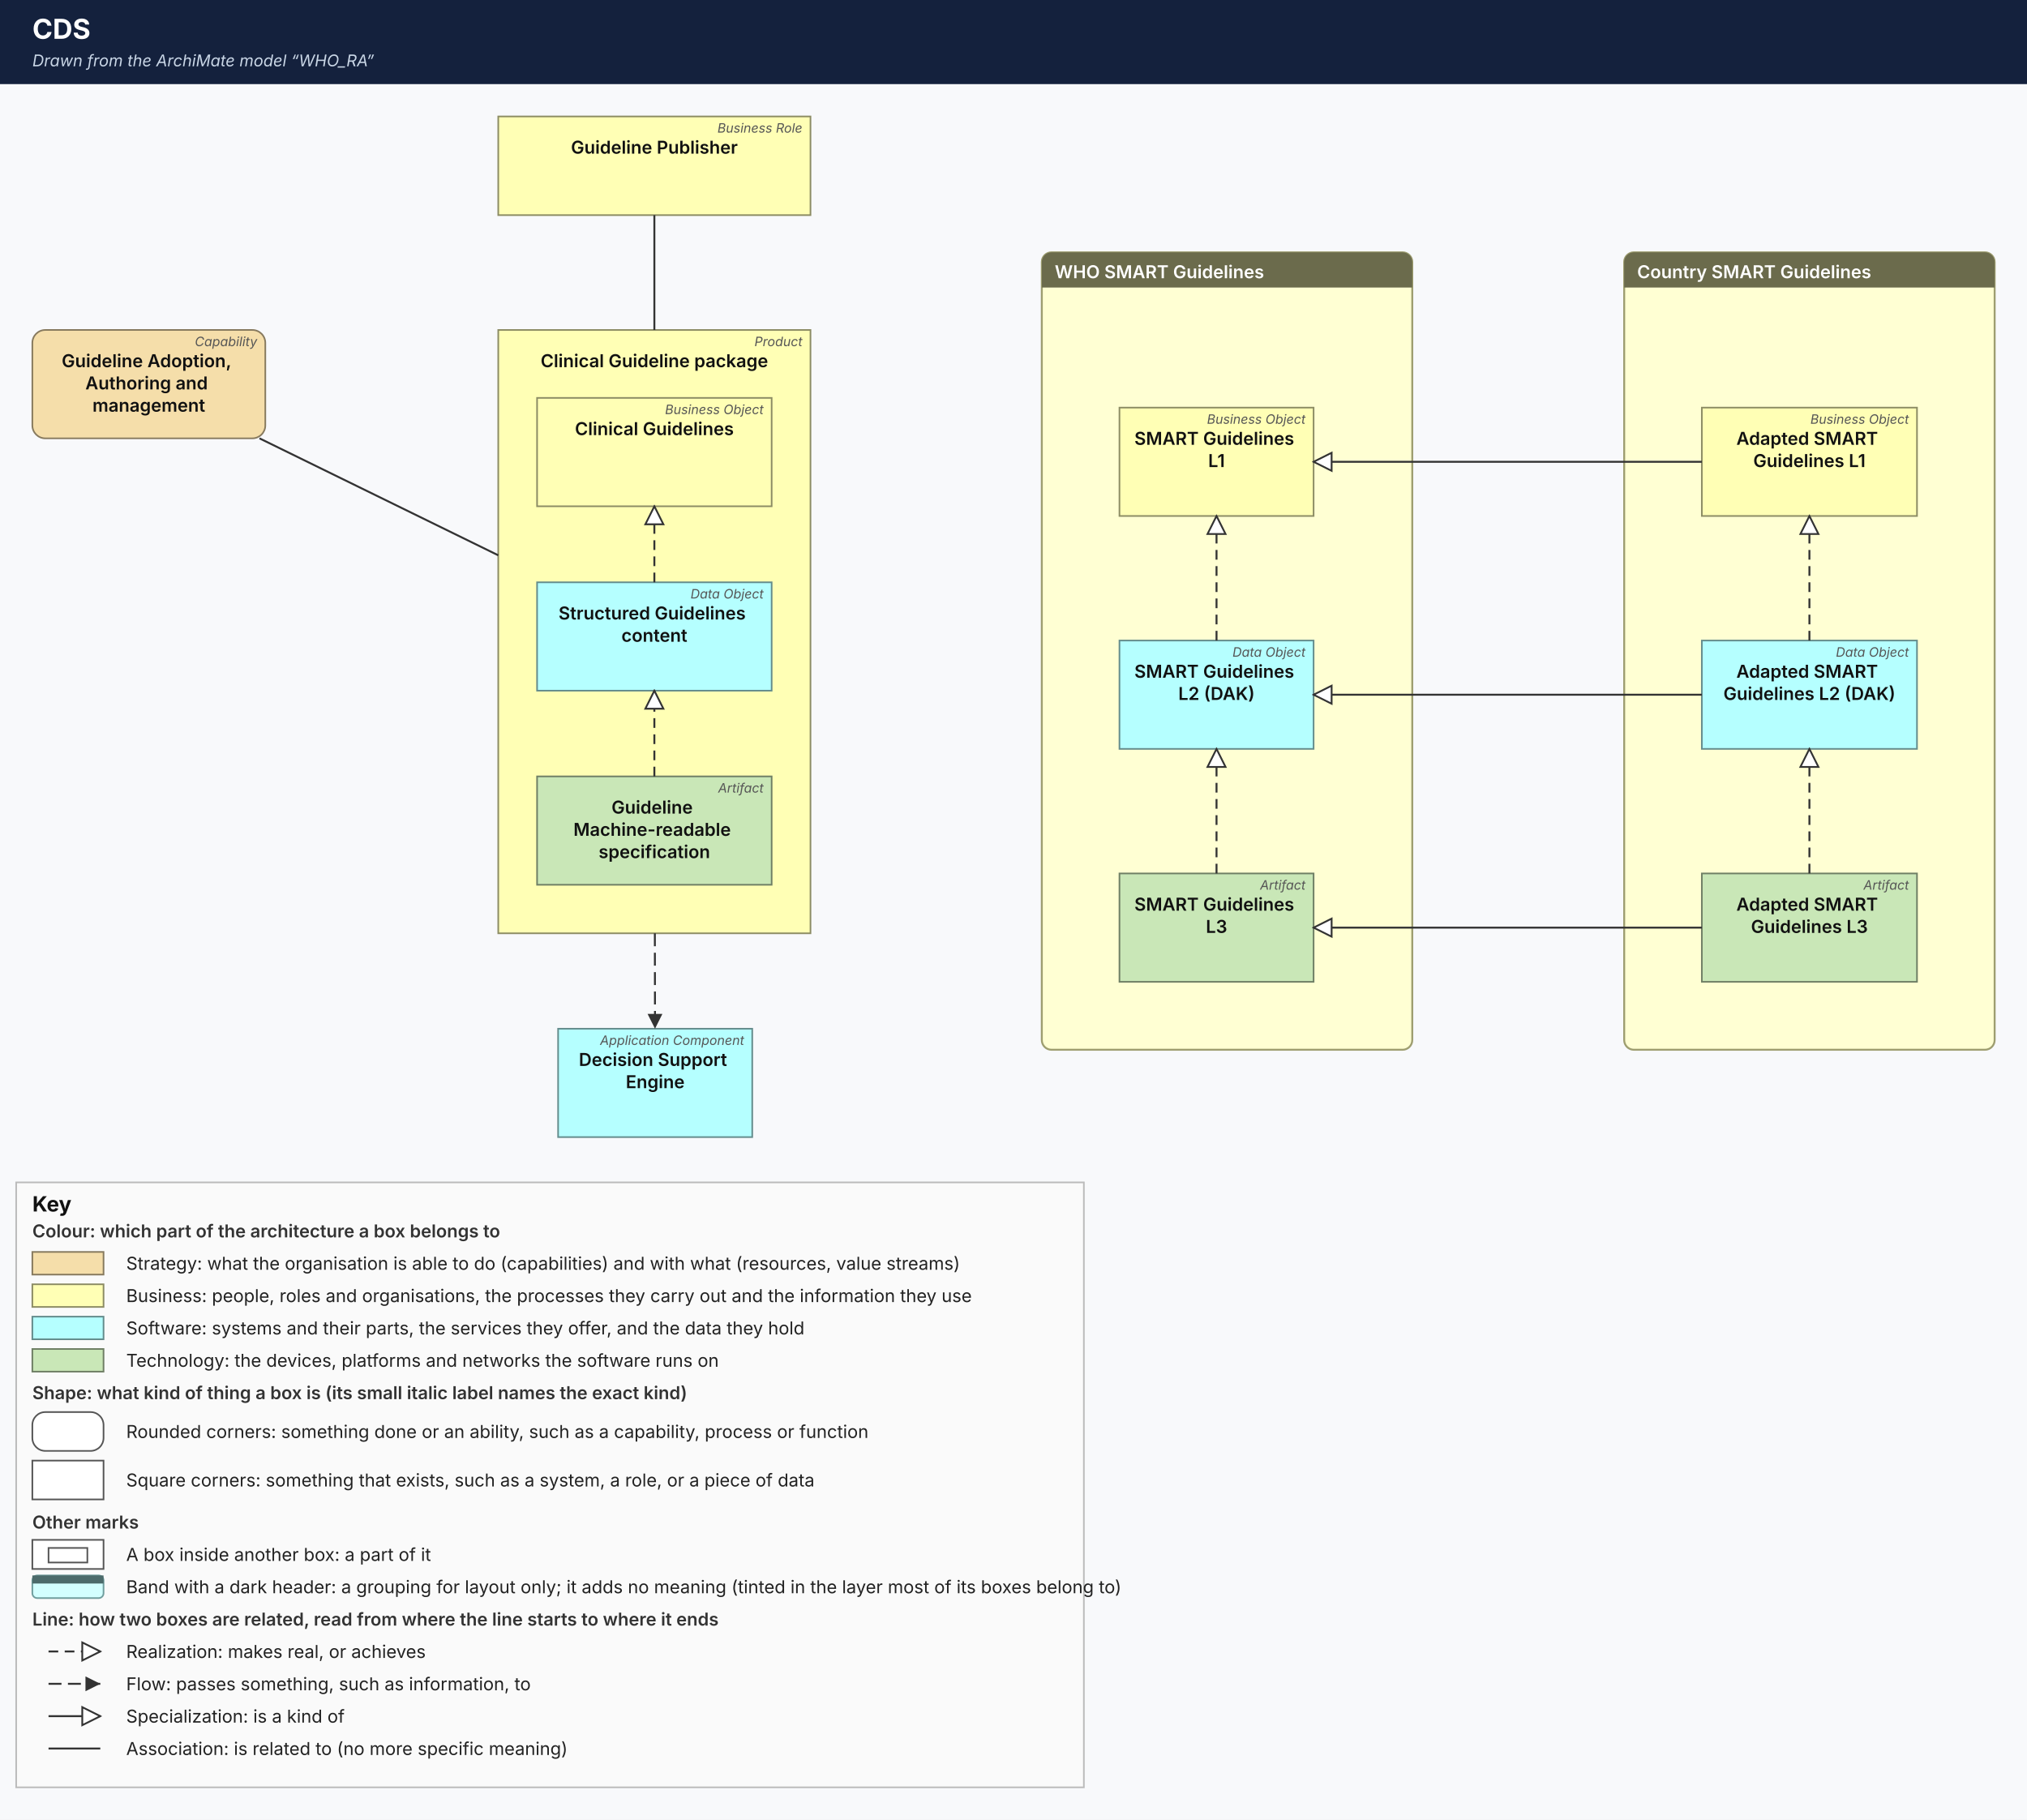
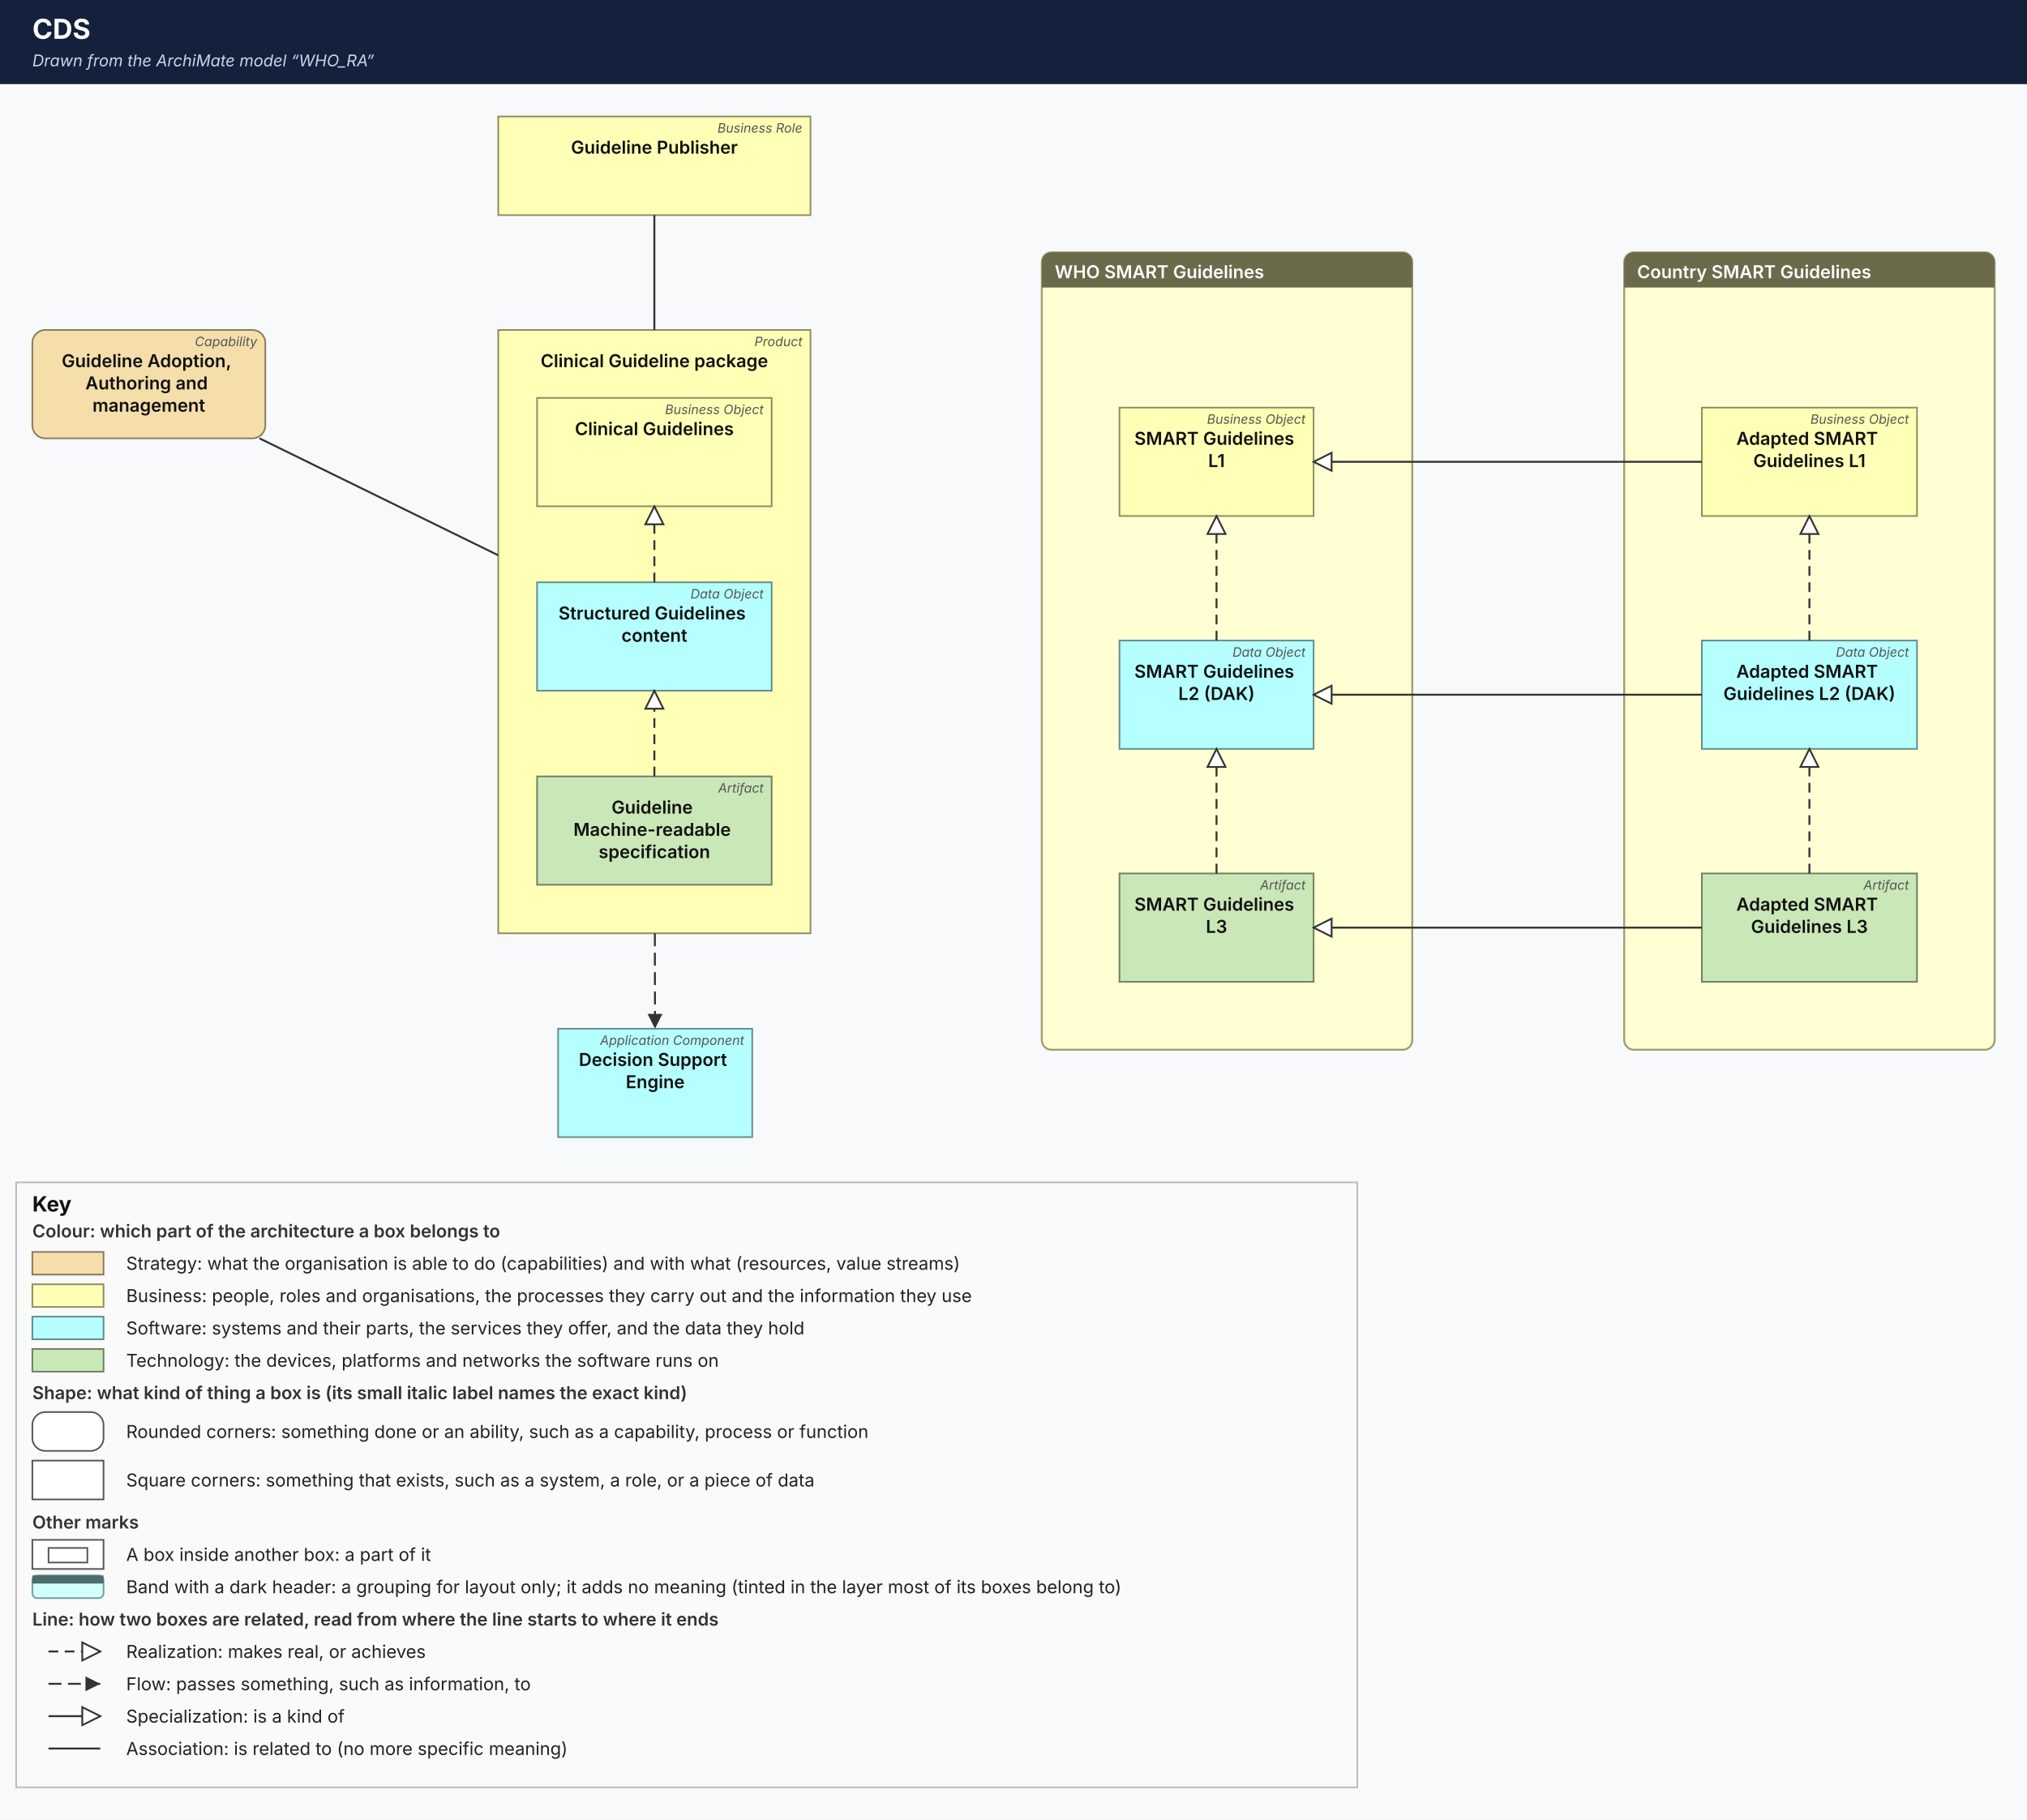
<svg xmlns="http://www.w3.org/2000/svg" viewBox="184 12 1253 1125" width="1253" height="1125" role="img" aria-labelledby="av-title">
  <style>
.av-name{font:600 11px Inter, "Segoe UI", system-ui, -apple-system, Helvetica, Arial, sans-serif;fill:#111}
.av-type{font:italic 8px Inter, "Segoe UI", system-ui, -apple-system, Helvetica, Arial, sans-serif;fill:#555}
.av-group{font:600 11px Inter, "Segoe UI", system-ui, -apple-system, Helvetica, Arial, sans-serif;fill:#333}
.av-note{font:10px Inter, "Segoe UI", system-ui, -apple-system, Helvetica, Arial, sans-serif;fill:#222}
.av-key{font:11px Inter, "Segoe UI", system-ui, -apple-system, Helvetica, Arial, sans-serif;fill:#222}
.av-keyh{font:600 11px Inter, "Segoe UI", system-ui, -apple-system, Helvetica, Arial, sans-serif;fill:#333}
.av-keyt{font:700 13px Inter, "Segoe UI", system-ui, -apple-system, Helvetica, Arial, sans-serif;fill:#111}
.av-rel{font:9px Inter, "Segoe UI", system-ui, -apple-system, Helvetica, Arial, sans-serif;fill:#333;paint-order:stroke;stroke:#fff;stroke-width:3px}
a:hover rect,a:hover polygon,a:focus rect,a:focus polygon{stroke:#06c;stroke-width:2.5}
</style>
  <defs>
    <marker id="arrow-open" viewBox="0 0 12 12" refX="11" refY="6" markerWidth="11" markerHeight="11" orient="auto-start-reverse" markerUnits="userSpaceOnUse">
      <path d="M1 1 L11 6 L1 11" fill="none" stroke="#333" stroke-width="1.3" />
    </marker>
    <marker id="arrow-filled" viewBox="0 0 12 12" refX="11" refY="6" markerWidth="11" markerHeight="11" orient="auto-start-reverse" markerUnits="userSpaceOnUse">
      <path d="M1 1 L11 6 L1 11 Z" fill="#333" />
    </marker>
    <marker id="arrow-small" viewBox="0 0 10 10" refX="9" refY="5" markerWidth="8" markerHeight="8" orient="auto-start-reverse" markerUnits="userSpaceOnUse">
      <path d="M1 1 L9 5 L1 9" fill="none" stroke="#333" stroke-width="1.2" />
    </marker>
    <marker id="triangle-hollow" viewBox="0 0 14 14" refX="13" refY="7" markerWidth="13" markerHeight="13" orient="auto-start-reverse" markerUnits="userSpaceOnUse">
      <path d="M1 1 L13 7 L1 13 Z" fill="#fff" stroke="#333" stroke-width="1.2" />
    </marker>
    <marker id="diamond-filled" viewBox="0 0 16 10" refX="1" refY="5" markerWidth="16" markerHeight="10" orient="auto-start-reverse" markerUnits="userSpaceOnUse">
      <path d="M1 5 L8 1 L15 5 L8 9 Z" fill="#333" />
    </marker>
    <marker id="diamond-hollow" viewBox="0 0 16 10" refX="1" refY="5" markerWidth="16" markerHeight="10" orient="auto-start-reverse" markerUnits="userSpaceOnUse">
      <path d="M1 5 L8 1 L15 5 L8 9 Z" fill="#fff" stroke="#333" stroke-width="1.2" />
    </marker>
    <marker id="dot" viewBox="0 0 8 8" refX="4" refY="4" markerWidth="7" markerHeight="7" orient="auto" markerUnits="userSpaceOnUse">
      <circle cx="4" cy="4" r="3.2" fill="#333" />
    </marker>
    <pattern id="missing" width="8" height="8" patternUnits="userSpaceOnUse" patternTransform="rotate(45)">
      <rect width="8" height="8" fill="#fff" />
      <line x1="0" y1="0" x2="0" y2="8" stroke="#d33" stroke-width="2" />
    </pattern>
  </defs>
  <rect x="184" y="12" width="1253" height="1125" fill="#f8f9fb" />
  <rect x="184" y="12" width="1253" height="52" fill="#14213d" />
  <text x="204" y="36" style="font:700 17px Inter, &quot;Segoe UI&quot;, system-ui, -apple-system, Helvetica, Arial, sans-serif;fill:#fff">CDS</text>
  <text x="204" y="53" style="font:italic 10px Inter, &quot;Segoe UI&quot;, system-ui, -apple-system, Helvetica, Arial, sans-serif;fill:#c9d6e6">Drawn from the ArchiMate model “WHO_RA”</text>
  <g class="av-g">
    <rect x="828" y="168" width="229" height="493" rx="6" fill="#ffffd3" stroke="#9e9e70" stroke-width="1.2" />
    <path d="M828 174 a6 6 0 0 1 6 -6 h217 a6 6 0 0 1 6 6 v15.75 h-229 z" fill="#6b6b4c" />
    <text class="av-group" x="836" y="184" style="fill:#fff">WHO SMART Guidelines</text>
  </g>
  <a href="../../../en/dpi-h-ra/archimate/0.2.0/elements/smart-guidelines-l1/" target="_top">
    <rect x="876" y="264" width="120" height="67" fill="#ffffb5" stroke="#8c8c64" stroke-width="1" />
    <text class="av-type" x="991" y="274" text-anchor="end">Business Object</text>
    <text class="av-name" x="936" y="287" text-anchor="middle">
      <tspan x="936" dy="0">SMART Guidelines</tspan>
      <tspan x="936" dy="13.75">L1</tspan>
    </text>
  </a>
  <a href="../../../en/dpi-h-ra/archimate/0.2.0/elements/decision-support-engine/" target="_top">
    <rect x="529" y="648" width="120" height="67" fill="#b5ffff" stroke="#648c8c" stroke-width="1" />
    <text class="av-type" x="644" y="658" text-anchor="end">Application Component</text>
    <text class="av-name" x="589" y="671" text-anchor="middle">
      <tspan x="589" dy="0">Decision Support</tspan>
      <tspan x="589" dy="13.75">Engine</tspan>
    </text>
  </a>
  <a href="../../../en/dpi-h-ra/archimate/0.2.0/elements/clinical-guideline-package/" target="_top">
    <rect x="492" y="216" width="193" height="373" fill="#ffffb5" stroke="#8c8c64" stroke-width="1" />
    <text class="av-type" x="680" y="226" text-anchor="end">Product</text>
    <text class="av-name" x="588.5" y="239" text-anchor="middle">
      <tspan x="588.5" dy="0">Clinical Guideline package</tspan>
    </text>
  </a>
  <a href="../../../en/dpi-h-ra/archimate/0.2.0/elements/clinical-guidelines/" target="_top">
    <rect x="516" y="258" width="145" height="67" fill="#ffffb5" stroke="#8c8c64" stroke-width="1" />
    <text class="av-type" x="656" y="268" text-anchor="end">Business Object</text>
    <text class="av-name" x="588.5" y="281" text-anchor="middle">
      <tspan x="588.5" dy="0">Clinical Guidelines</tspan>
    </text>
  </a>
  <a href="../../../en/dpi-h-ra/archimate/0.2.0/elements/structured-guidelines-content/" target="_top">
    <rect x="516" y="372" width="145" height="67" fill="#b5ffff" stroke="#648c8c" stroke-width="1" />
    <text class="av-type" x="656" y="382" text-anchor="end">Data Object</text>
    <text class="av-name" x="588.5" y="395" text-anchor="middle">
      <tspan x="588.5" dy="0">Structured Guidelines</tspan>
      <tspan x="588.5" dy="13.75">content</tspan>
    </text>
  </a>
  <a href="../../../en/dpi-h-ra/archimate/0.2.0/elements/guideline-machine-readable-specification/" target="_top">
    <rect x="516" y="492" width="145" height="67" fill="#c9e7b7" stroke="#6f7f65" stroke-width="1" />
    <text class="av-type" x="656" y="502" text-anchor="end">Artifact</text>
    <text class="av-name" x="588.5" y="515" text-anchor="middle">
      <tspan x="588.5" dy="0">Guideline</tspan>
      <tspan x="588.5" dy="13.75">Machine-readable</tspan>
      <tspan x="588.5" dy="13.75">specification</tspan>
    </text>
  </a>
  <a href="../../../en/dpi-h-ra/archimate/0.2.0/elements/guideline-adoption-authoring-and-management/" target="_top">
    <rect x="204" y="216" width="144" height="67" rx="8" fill="#f5deaa" stroke="#877a5e" stroke-width="1" />
    <text class="av-type" x="343" y="226" text-anchor="end">Capability</text>
    <text class="av-name" x="276" y="239" text-anchor="middle">
      <tspan x="276" dy="0">Guideline Adoption,</tspan>
      <tspan x="276" dy="13.75">Authoring and</tspan>
      <tspan x="276" dy="13.75">management</tspan>
    </text>
  </a>
  <a href="../../../en/dpi-h-ra/archimate/0.2.0/elements/guideline-publisher/" target="_top">
    <rect x="492" y="84" width="193" height="61" fill="#ffffb5" stroke="#8c8c64" stroke-width="1" />
    <text class="av-type" x="680" y="94" text-anchor="end">Business Role</text>
    <text class="av-name" x="588.5" y="107" text-anchor="middle">
      <tspan x="588.5" dy="0">Guideline Publisher</tspan>
    </text>
  </a>
  <a href="../../../en/dpi-h-ra/archimate/0.2.0/elements/smart-guidelines-l2-dak/" target="_top">
    <rect x="876" y="408" width="120" height="67" fill="#b5ffff" stroke="#648c8c" stroke-width="1" />
    <text class="av-type" x="991" y="418" text-anchor="end">Data Object</text>
    <text class="av-name" x="936" y="431" text-anchor="middle">
      <tspan x="936" dy="0">SMART Guidelines</tspan>
      <tspan x="936" dy="13.75">L2 (DAK)</tspan>
    </text>
  </a>
  <a href="../../../en/dpi-h-ra/archimate/0.2.0/elements/smart-guidelines-l3/" target="_top">
    <rect x="876" y="552" width="120" height="67" fill="#c9e7b7" stroke="#6f7f65" stroke-width="1" />
    <text class="av-type" x="991" y="562" text-anchor="end">Artifact</text>
    <text class="av-name" x="936" y="575" text-anchor="middle">
      <tspan x="936" dy="0">SMART Guidelines</tspan>
      <tspan x="936" dy="13.75">L3</tspan>
    </text>
  </a>
  <g class="av-g">
    <rect x="1188" y="168" width="229" height="493" rx="6" fill="#ffffd3" stroke="#9e9e70" stroke-width="1.2" />
    <path d="M1188 174 a6 6 0 0 1 6 -6 h217 a6 6 0 0 1 6 6 v15.75 h-229 z" fill="#6b6b4c" />
    <text class="av-group" x="1196" y="184" style="fill:#fff">Country SMART Guidelines</text>
  </g>
  <a href="../../../en/dpi-h-ra/archimate/0.2.0/elements/adapted-smart-guidelines-l1/" target="_top">
    <rect x="1236" y="264" width="133" height="67" fill="#ffffb5" stroke="#8c8c64" stroke-width="1" />
    <text class="av-type" x="1364" y="274" text-anchor="end">Business Object</text>
    <text class="av-name" x="1302.5" y="287" text-anchor="middle">
      <tspan x="1302.5" dy="0">Adapted SMART</tspan>
      <tspan x="1302.5" dy="13.75">Guidelines L1</tspan>
    </text>
  </a>
  <a href="../../../en/dpi-h-ra/archimate/0.2.0/elements/adapted-smart-guidelines-l2-dak/" target="_top">
    <rect x="1236" y="408" width="133" height="67" fill="#b5ffff" stroke="#648c8c" stroke-width="1" />
    <text class="av-type" x="1364" y="418" text-anchor="end">Data Object</text>
    <text class="av-name" x="1302.5" y="431" text-anchor="middle">
      <tspan x="1302.5" dy="0">Adapted SMART</tspan>
      <tspan x="1302.5" dy="13.75">Guidelines L2 (DAK)</tspan>
    </text>
  </a>
  <a href="../../../en/dpi-h-ra/archimate/0.2.0/elements/adapted-smart-guidelines-l3/" target="_top">
    <rect x="1236" y="552" width="133" height="67" fill="#c9e7b7" stroke="#6f7f65" stroke-width="1" />
    <text class="av-type" x="1364" y="562" text-anchor="end">Artifact</text>
    <text class="av-name" x="1302.5" y="575" text-anchor="middle">
      <tspan x="1302.5" dy="0">Adapted SMART</tspan>
      <tspan x="1302.5" dy="13.75">Guidelines L3</tspan>
    </text>
  </a>
  <a href="../../../en/dpi-h-ra/archimate/0.2.0/relationships/id-faf6be2646934a6ca29255888b25aeda/" target="_top">
    <path d="M588.8 589 L588.9 648" fill="none" stroke="#333" stroke-width="1.2" stroke-dasharray="8 4" marker-end="url(#arrow-filled)" />
    <path d="M588.8 589 L588.9 648" fill="none" stroke="transparent" stroke-width="8" />
  </a>
  <a href="../../../en/dpi-h-ra/archimate/0.2.0/relationships/id-eeafda0ff1ac45848ec0a6b9038eafca/" target="_top">
    <path d="M588.5 216 L588.5 145" fill="none" stroke="#333" stroke-width="1.2" />
    <path d="M588.5 216 L588.5 145" fill="none" stroke="transparent" stroke-width="8" />
  </a>
  <a href="../../../en/dpi-h-ra/archimate/0.2.0/relationships/id-f33f460c46cf4a7d9178dd6911c9718e/" target="_top">
    <path d="M588.5 372 L588.5 325" fill="none" stroke="#333" stroke-width="1.2" stroke-dasharray="6 4" marker-end="url(#triangle-hollow)" />
    <path d="M588.5 372 L588.5 325" fill="none" stroke="transparent" stroke-width="8" />
  </a>
  <a href="../../../en/dpi-h-ra/archimate/0.2.0/relationships/id-9459ddc5de79483e9dad1269c56170fa/" target="_top">
    <path d="M588.5 492 L588.5 439" fill="none" stroke="#333" stroke-width="1.2" stroke-dasharray="6 4" marker-end="url(#triangle-hollow)" />
    <path d="M588.5 492 L588.5 439" fill="none" stroke="transparent" stroke-width="8" />
  </a>
  <a href="../../../en/dpi-h-ra/archimate/0.2.0/relationships/id-61e3d3af4b7847899df1659b04bb2a46/" target="_top">
    <path d="M344.4 283 L492 355.3" fill="none" stroke="#333" stroke-width="1.2" />
    <path d="M344.4 283 L492 355.3" fill="none" stroke="transparent" stroke-width="8" />
  </a>
  <a href="../../../en/dpi-h-ra/archimate/0.2.0/relationships/id-6aba5c08f6c44aea87ca1579ebf4b583/" target="_top">
    <path d="M936 408 L936 331" fill="none" stroke="#333" stroke-width="1.2" stroke-dasharray="6 4" marker-end="url(#triangle-hollow)" />
    <path d="M936 408 L936 331" fill="none" stroke="transparent" stroke-width="8" />
  </a>
  <a href="../../../en/dpi-h-ra/archimate/0.2.0/relationships/id-f4332c64c82c4200a2ebaa9ff810b8b4/" target="_top">
    <path d="M936 552 L936 475" fill="none" stroke="#333" stroke-width="1.2" stroke-dasharray="6 4" marker-end="url(#triangle-hollow)" />
    <path d="M936 552 L936 475" fill="none" stroke="transparent" stroke-width="8" />
  </a>
  <a href="../../../en/dpi-h-ra/archimate/0.2.0/relationships/id-596dbb8e031e44c0b54c2c31b7362c89/" target="_top">
    <path d="M1236 297.5 L996 297.5" fill="none" stroke="#333" stroke-width="1.2" marker-end="url(#triangle-hollow)" />
    <path d="M1236 297.5 L996 297.5" fill="none" stroke="transparent" stroke-width="8" />
  </a>
  <a href="../../../en/dpi-h-ra/archimate/0.2.0/relationships/id-d424f9d56d814a21babf5a1cd4aa0bff/" target="_top">
    <path d="M1302.5 408 L1302.5 331" fill="none" stroke="#333" stroke-width="1.2" stroke-dasharray="6 4" marker-end="url(#triangle-hollow)" />
    <path d="M1302.5 408 L1302.5 331" fill="none" stroke="transparent" stroke-width="8" />
  </a>
  <a href="../../../en/dpi-h-ra/archimate/0.2.0/relationships/id-71ca461498b6470bb95e05415a52a498/" target="_top">
    <path d="M1236 441.5 L996 441.5" fill="none" stroke="#333" stroke-width="1.2" marker-end="url(#triangle-hollow)" />
    <path d="M1236 441.5 L996 441.5" fill="none" stroke="transparent" stroke-width="8" />
  </a>
  <a href="../../../en/dpi-h-ra/archimate/0.2.0/relationships/id-91f66d06d1834b81bc4ae4f386715a5f/" target="_top">
    <path d="M1302.5 552 L1302.5 475" fill="none" stroke="#333" stroke-width="1.2" stroke-dasharray="6 4" marker-end="url(#triangle-hollow)" />
    <path d="M1302.5 552 L1302.5 475" fill="none" stroke="transparent" stroke-width="8" />
  </a>
  <a href="../../../en/dpi-h-ra/archimate/0.2.0/relationships/id-c38650e76b3444a39b301987a2507ccd/" target="_top">
    <path d="M1236 585.5 L996 585.5" fill="none" stroke="#333" stroke-width="1.2" marker-end="url(#triangle-hollow)" />
    <path d="M1236 585.5 L996 585.5" fill="none" stroke="transparent" stroke-width="8" />
  </a>
  <g class="av-legend">
-     <rect x="194" y="743" width="660" height="374" fill="#fafafa" stroke="#bbb" />
+     <rect x="194" y="743" width="829" height="374" fill="#fafafa" stroke="#bbb" />
    <text class="av-keyt" x="204" y="761">Key</text>
    <text class="av-keyh" x="204" y="777">Colour: which part of the architecture a box belongs to</text>
    <rect x="204" y="786" width="44" height="14" fill="#f5deaa" stroke="#877a5e" />
    <text class="av-key" x="262" y="797">Strategy: what the organisation is able to do (capabilities) and with what (resources, value streams)</text>
    <rect x="204" y="806" width="44" height="14" fill="#ffffb5" stroke="#8c8c64" />
    <text class="av-key" x="262" y="817">Business: people, roles and organisations, the processes they carry out and the information they use</text>
    <rect x="204" y="826" width="44" height="14" fill="#b5ffff" stroke="#648c8c" />
    <text class="av-key" x="262" y="837">Software: systems and their parts, the services they offer, and the data they hold</text>
    <rect x="204" y="846" width="44" height="14" fill="#c9e7b7" stroke="#6f7f65" />
    <text class="av-key" x="262" y="857">Technology: the devices, platforms and networks the software runs on</text>
    <text class="av-keyh" x="204" y="877">Shape: what kind of thing a box is (its small italic label names the exact kind)</text>
    <rect x="204" y="885" width="44" height="24" rx="8" fill="#fff" stroke="#555" />
    <text class="av-key" x="262" y="901">Rounded corners: something done or an ability, such as a capability, process or function</text>
    <rect x="204" y="915" width="44" height="24" fill="#fff" stroke="#555" />
    <text class="av-key" x="262" y="931">Square corners: something that exists, such as a system, a role, or a piece of data</text>
    <text class="av-keyh" x="204" y="957">Other marks</text>
    <rect x="204" y="964" width="44" height="18" fill="#fff" stroke="#555" />
    <rect x="214" y="969" width="24" height="9" fill="#fff" stroke="#555" />
    <text class="av-key" x="262" y="977">A box inside another box: a part of it</text>
    <rect x="204" y="986" width="44" height="14" rx="3" fill="#d3ffff" stroke="#709e9e" />
    <rect x="204" y="986" width="44" height="5" fill="#4c6b6b" />
    <text class="av-key" x="262" y="997">Band with a dark header: a grouping for layout only; it adds no meaning (tinted in the layer most of its boxes belong to)</text>
    <text class="av-keyh" x="204" y="1017">Line: how two boxes are related, read from where the line starts to where it ends</text>
    <path d="M214 1033 L246 1033" fill="none" stroke="#333" stroke-width="1.2" stroke-dasharray="6 4" marker-end="url(#triangle-hollow)" />
    <text class="av-key" x="262" y="1037">Realization: makes real, or achieves</text>
    <path d="M214 1053 L246 1053" fill="none" stroke="#333" stroke-width="1.2" stroke-dasharray="8 4" marker-end="url(#arrow-filled)" />
    <text class="av-key" x="262" y="1057">Flow: passes something, such as information, to</text>
    <path d="M214 1073 L246 1073" fill="none" stroke="#333" stroke-width="1.2" marker-end="url(#triangle-hollow)" />
    <text class="av-key" x="262" y="1077">Specialization: is a kind of</text>
    <path d="M214 1093 L246 1093" fill="none" stroke="#333" stroke-width="1.2" />
    <text class="av-key" x="262" y="1097">Association: is related to (no more specific meaning)</text>
  </g>
</svg>
